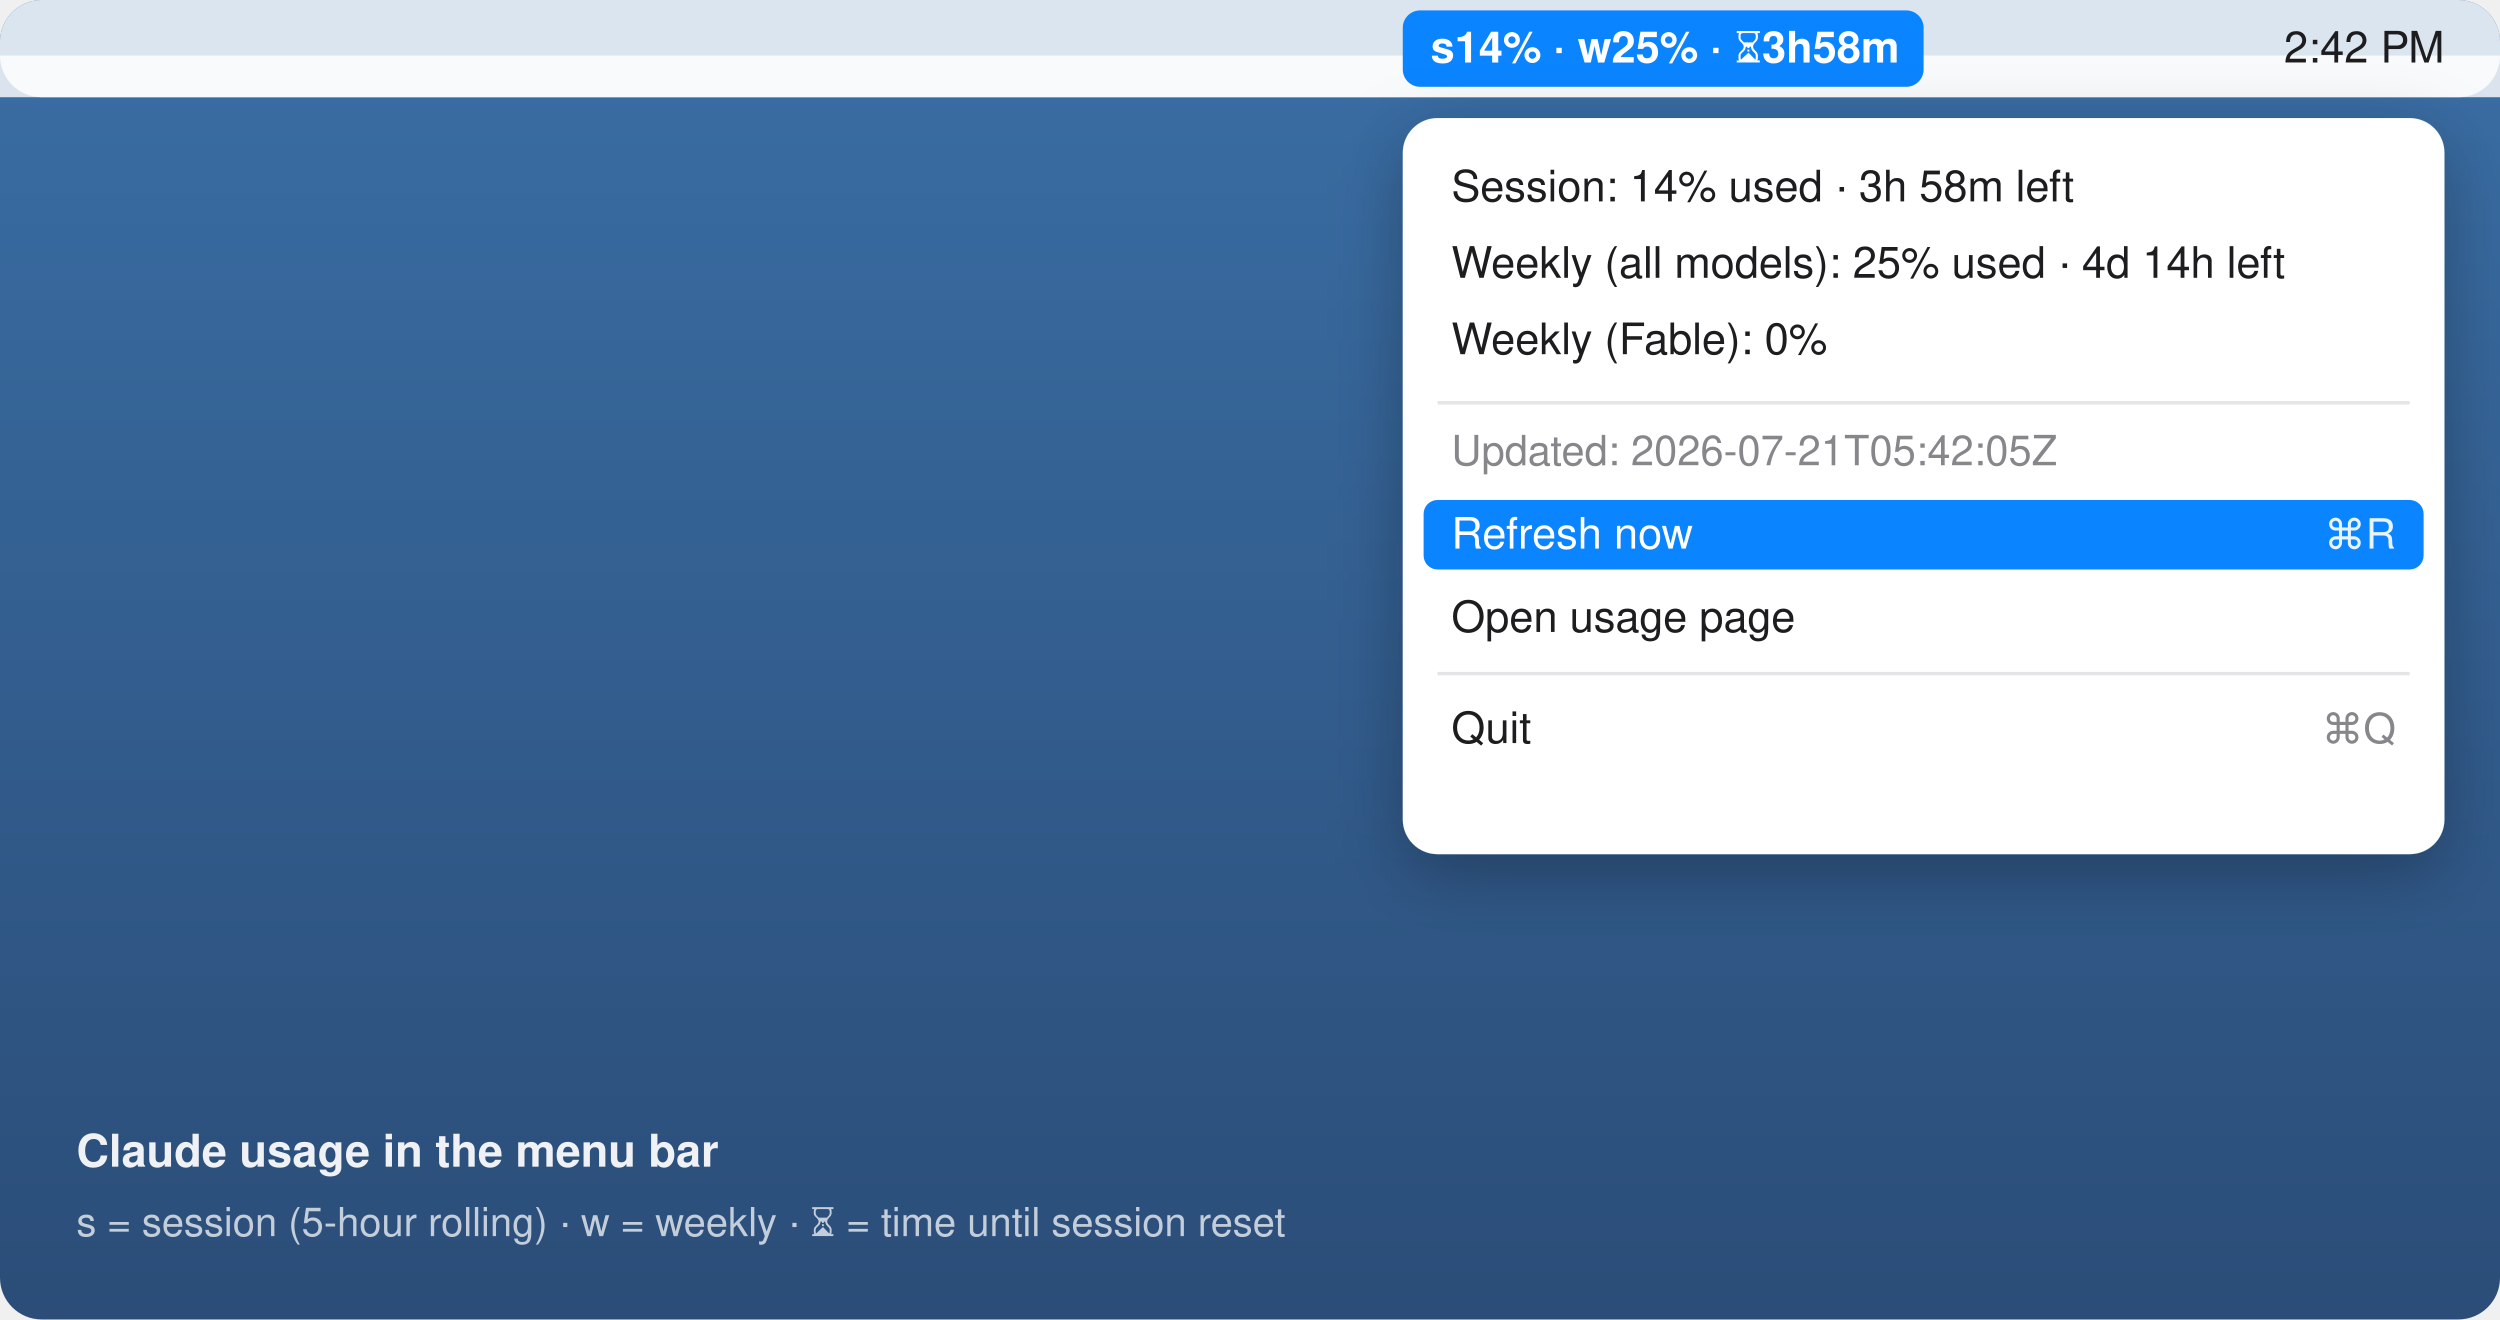
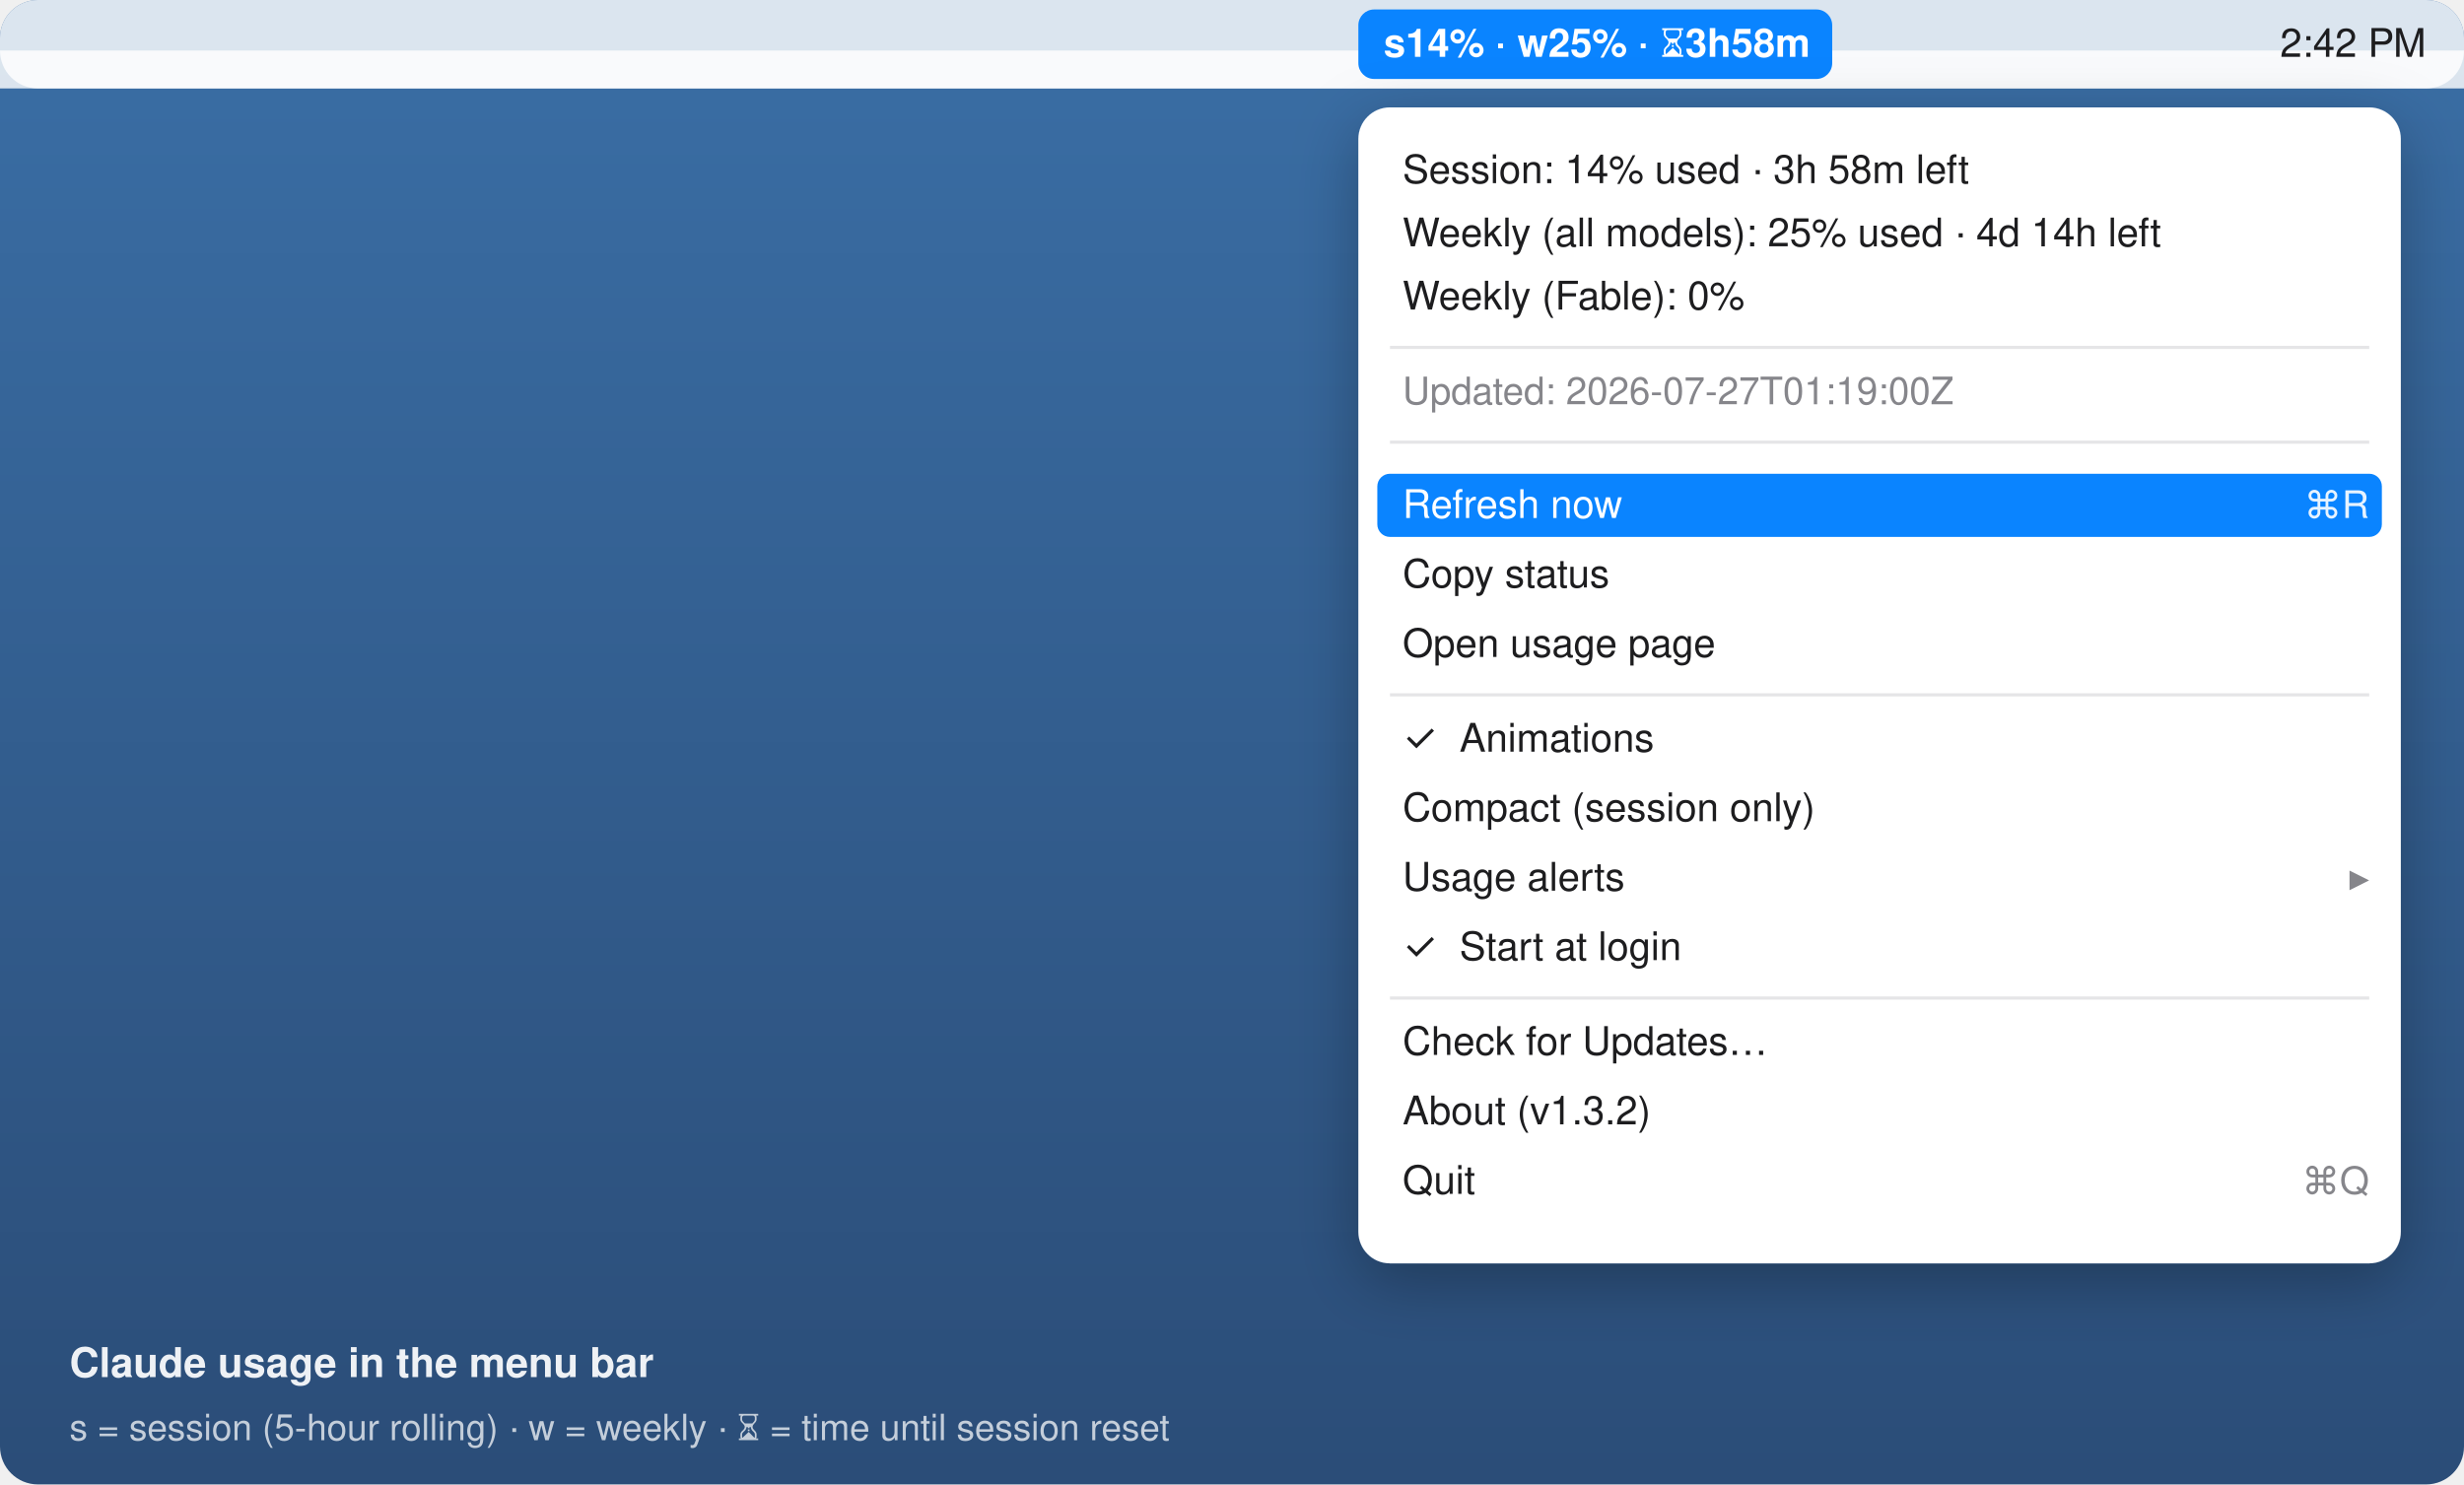
- <svg xmlns="http://www.w3.org/2000/svg" width="720" height="380" viewBox="0 0 720 380" font-family="-apple-system, 'SF Pro Text', Helvetica, Arial, sans-serif">
+ <svg xmlns="http://www.w3.org/2000/svg" width="780" height="470" viewBox="0 0 780 470" font-family="-apple-system, 'SF Pro Text', Helvetica, Arial, sans-serif">
  <defs>
    <linearGradient id="desk" x1="0" y1="0" x2="0" y2="1">
      <stop offset="0" stop-color="#3a6ea5" />
      <stop offset="1" stop-color="#2b4d78" />
    </linearGradient>
    <filter id="shadow" x="-20%" y="-20%" width="140%" height="140%">
      <feDropShadow dx="0" dy="6" stdDeviation="10" flood-color="#000" flood-opacity="0.28" />
    </filter>
  </defs>
-   <rect x="0" y="0" width="720" height="380" rx="12" fill="url(#desk)" />
-   <rect x="0" y="0" width="720" height="28" rx="12" fill="#ffffff" fill-opacity="0.82" />
-   <rect x="0" y="16" width="720" height="12" fill="#ffffff" fill-opacity="0.82" />
-   <rect x="404" y="3" width="150" height="22" rx="5" fill="#0a84ff" />
-   <text x="412" y="18" font-size="12.5" fill="#ffffff" font-weight="600">s14% · w25% · ⏳3h58m</text>
-   <text x="704" y="18" font-size="12.5" fill="#1d1d1f" text-anchor="end">2:42 PM</text>
+   <rect x="0" y="0" width="780" height="470" rx="12" fill="url(#desk)" />
+   <rect x="0" y="0" width="780" height="28" rx="12" fill="#ffffff" fill-opacity="0.82" />
+   <rect x="0" y="16" width="780" height="12" fill="#ffffff" fill-opacity="0.82" />
+   <rect x="430" y="3" width="150" height="22" rx="5" fill="#0a84ff" />
+   <text x="438" y="18" font-size="12.5" fill="#ffffff" font-weight="600">s14% · w25% · ⏳3h58m</text>
+   <text x="768" y="18" font-size="12.5" fill="#1d1d1f" text-anchor="end">2:42 PM</text>
  <g filter="url(#shadow)">
-     <rect x="404" y="34" width="300" height="212" rx="10" fill="#ffffff" />
+     <rect x="430" y="34" width="330" height="366" rx="10" fill="#ffffff" />
  </g>
-   <text x="418" y="58" font-size="12.5" fill="#1d1d1f">Session: 14% used · 3h 58m left</text>
-   <text x="418" y="80" font-size="12.5" fill="#1d1d1f">Weekly (all models): 25% used · 4d 14h left</text>
-   <text x="418" y="102" font-size="12.5" fill="#1d1d1f">Weekly (Fable): 0%</text>
-   <line x1="414" y1="116" x2="694" y2="116" stroke="#e5e5e7" stroke-width="1" />
-   <text x="418" y="134" font-size="12" fill="#86868b">Updated: 2026-07-21T05:42:05Z</text>
-   <rect x="410" y="144" width="288" height="20" rx="4" fill="#0a84ff" />
-   <text x="418" y="158" font-size="12.5" fill="#ffffff">Refresh now</text>
-   <text x="690" y="158" font-size="12" fill="#ffffff" text-anchor="end" opacity="0.9">⌘R</text>
-   <text x="418" y="182" font-size="12.5" fill="#1d1d1f">Open usage page</text>
-   <line x1="414" y1="194" x2="694" y2="194" stroke="#e5e5e7" stroke-width="1" />
-   <text x="418" y="214" font-size="12.5" fill="#1d1d1f">Quit</text>
-   <text x="690" y="214" font-size="12" fill="#86868b" text-anchor="end">⌘Q</text>
-   <text x="22" y="336" font-size="13" fill="#ffffff" opacity="0.92" font-weight="600">Claude usage in the menu bar</text>
-   <text x="22" y="356" font-size="11.5" fill="#ffffff" opacity="0.72">s = session (5-hour rolling) · w = weekly · ⏳ = time until session reset</text>
+   <text x="444" y="58" font-size="12.5" fill="#1d1d1f">Session: 14% used · 3h 58m left</text>
+   <text x="444" y="78" font-size="12.5" fill="#1d1d1f">Weekly (all models): 25% used · 4d 14h left</text>
+   <text x="444" y="98" font-size="12.5" fill="#1d1d1f">Weekly (Fable): 0%</text>
+   <line x1="440" y1="110" x2="750" y2="110" stroke="#e5e5e7" stroke-width="1" />
+   <text x="444" y="128" font-size="12" fill="#86868b">Updated: 2026-07-27T01:19:00Z</text>
+   <line x1="440" y1="140" x2="750" y2="140" stroke="#e5e5e7" stroke-width="1" />
+   <rect x="436" y="150" width="318" height="20" rx="4" fill="#0a84ff" />
+   <text x="444" y="164" font-size="12.5" fill="#ffffff">Refresh now</text>
+   <text x="750" y="164" font-size="12" fill="#ffffff" text-anchor="end" opacity="0.9">⌘R</text>
+   <text x="444" y="186" font-size="12.5" fill="#1d1d1f">Copy status</text>
+   <text x="444" y="208" font-size="12.5" fill="#1d1d1f">Open usage page</text>
+   <line x1="440" y1="220" x2="750" y2="220" stroke="#e5e5e7" stroke-width="1" />
+   <text x="444" y="238" font-size="12.5" fill="#1d1d1f">✓  Animations</text>
+   <text x="444" y="260" font-size="12.5" fill="#1d1d1f">    Compact (session only)</text>
+   <text x="444" y="282" font-size="12.5" fill="#1d1d1f">    Usage alerts</text>
+   <text x="750" y="282" font-size="12.5" fill="#86868b" text-anchor="end">▸</text>
+   <text x="444" y="304" font-size="12.5" fill="#1d1d1f">✓  Start at login</text>
+   <line x1="440" y1="316" x2="750" y2="316" stroke="#e5e5e7" stroke-width="1" />
+   <text x="444" y="334" font-size="12.5" fill="#1d1d1f">Check for Updates…</text>
+   <text x="444" y="356" font-size="12.5" fill="#1d1d1f">About (v1.3.2)</text>
+   <text x="444" y="378" font-size="12.5" fill="#1d1d1f">Quit</text>
+   <text x="750" y="378" font-size="12" fill="#86868b" text-anchor="end">⌘Q</text>
+   <text x="22" y="436" font-size="13" fill="#ffffff" opacity="0.92" font-weight="600">Claude usage in the menu bar</text>
+   <text x="22" y="456" font-size="11.5" fill="#ffffff" opacity="0.72">s = session (5-hour rolling) · w = weekly · ⏳ = time until session reset</text>
</svg>
